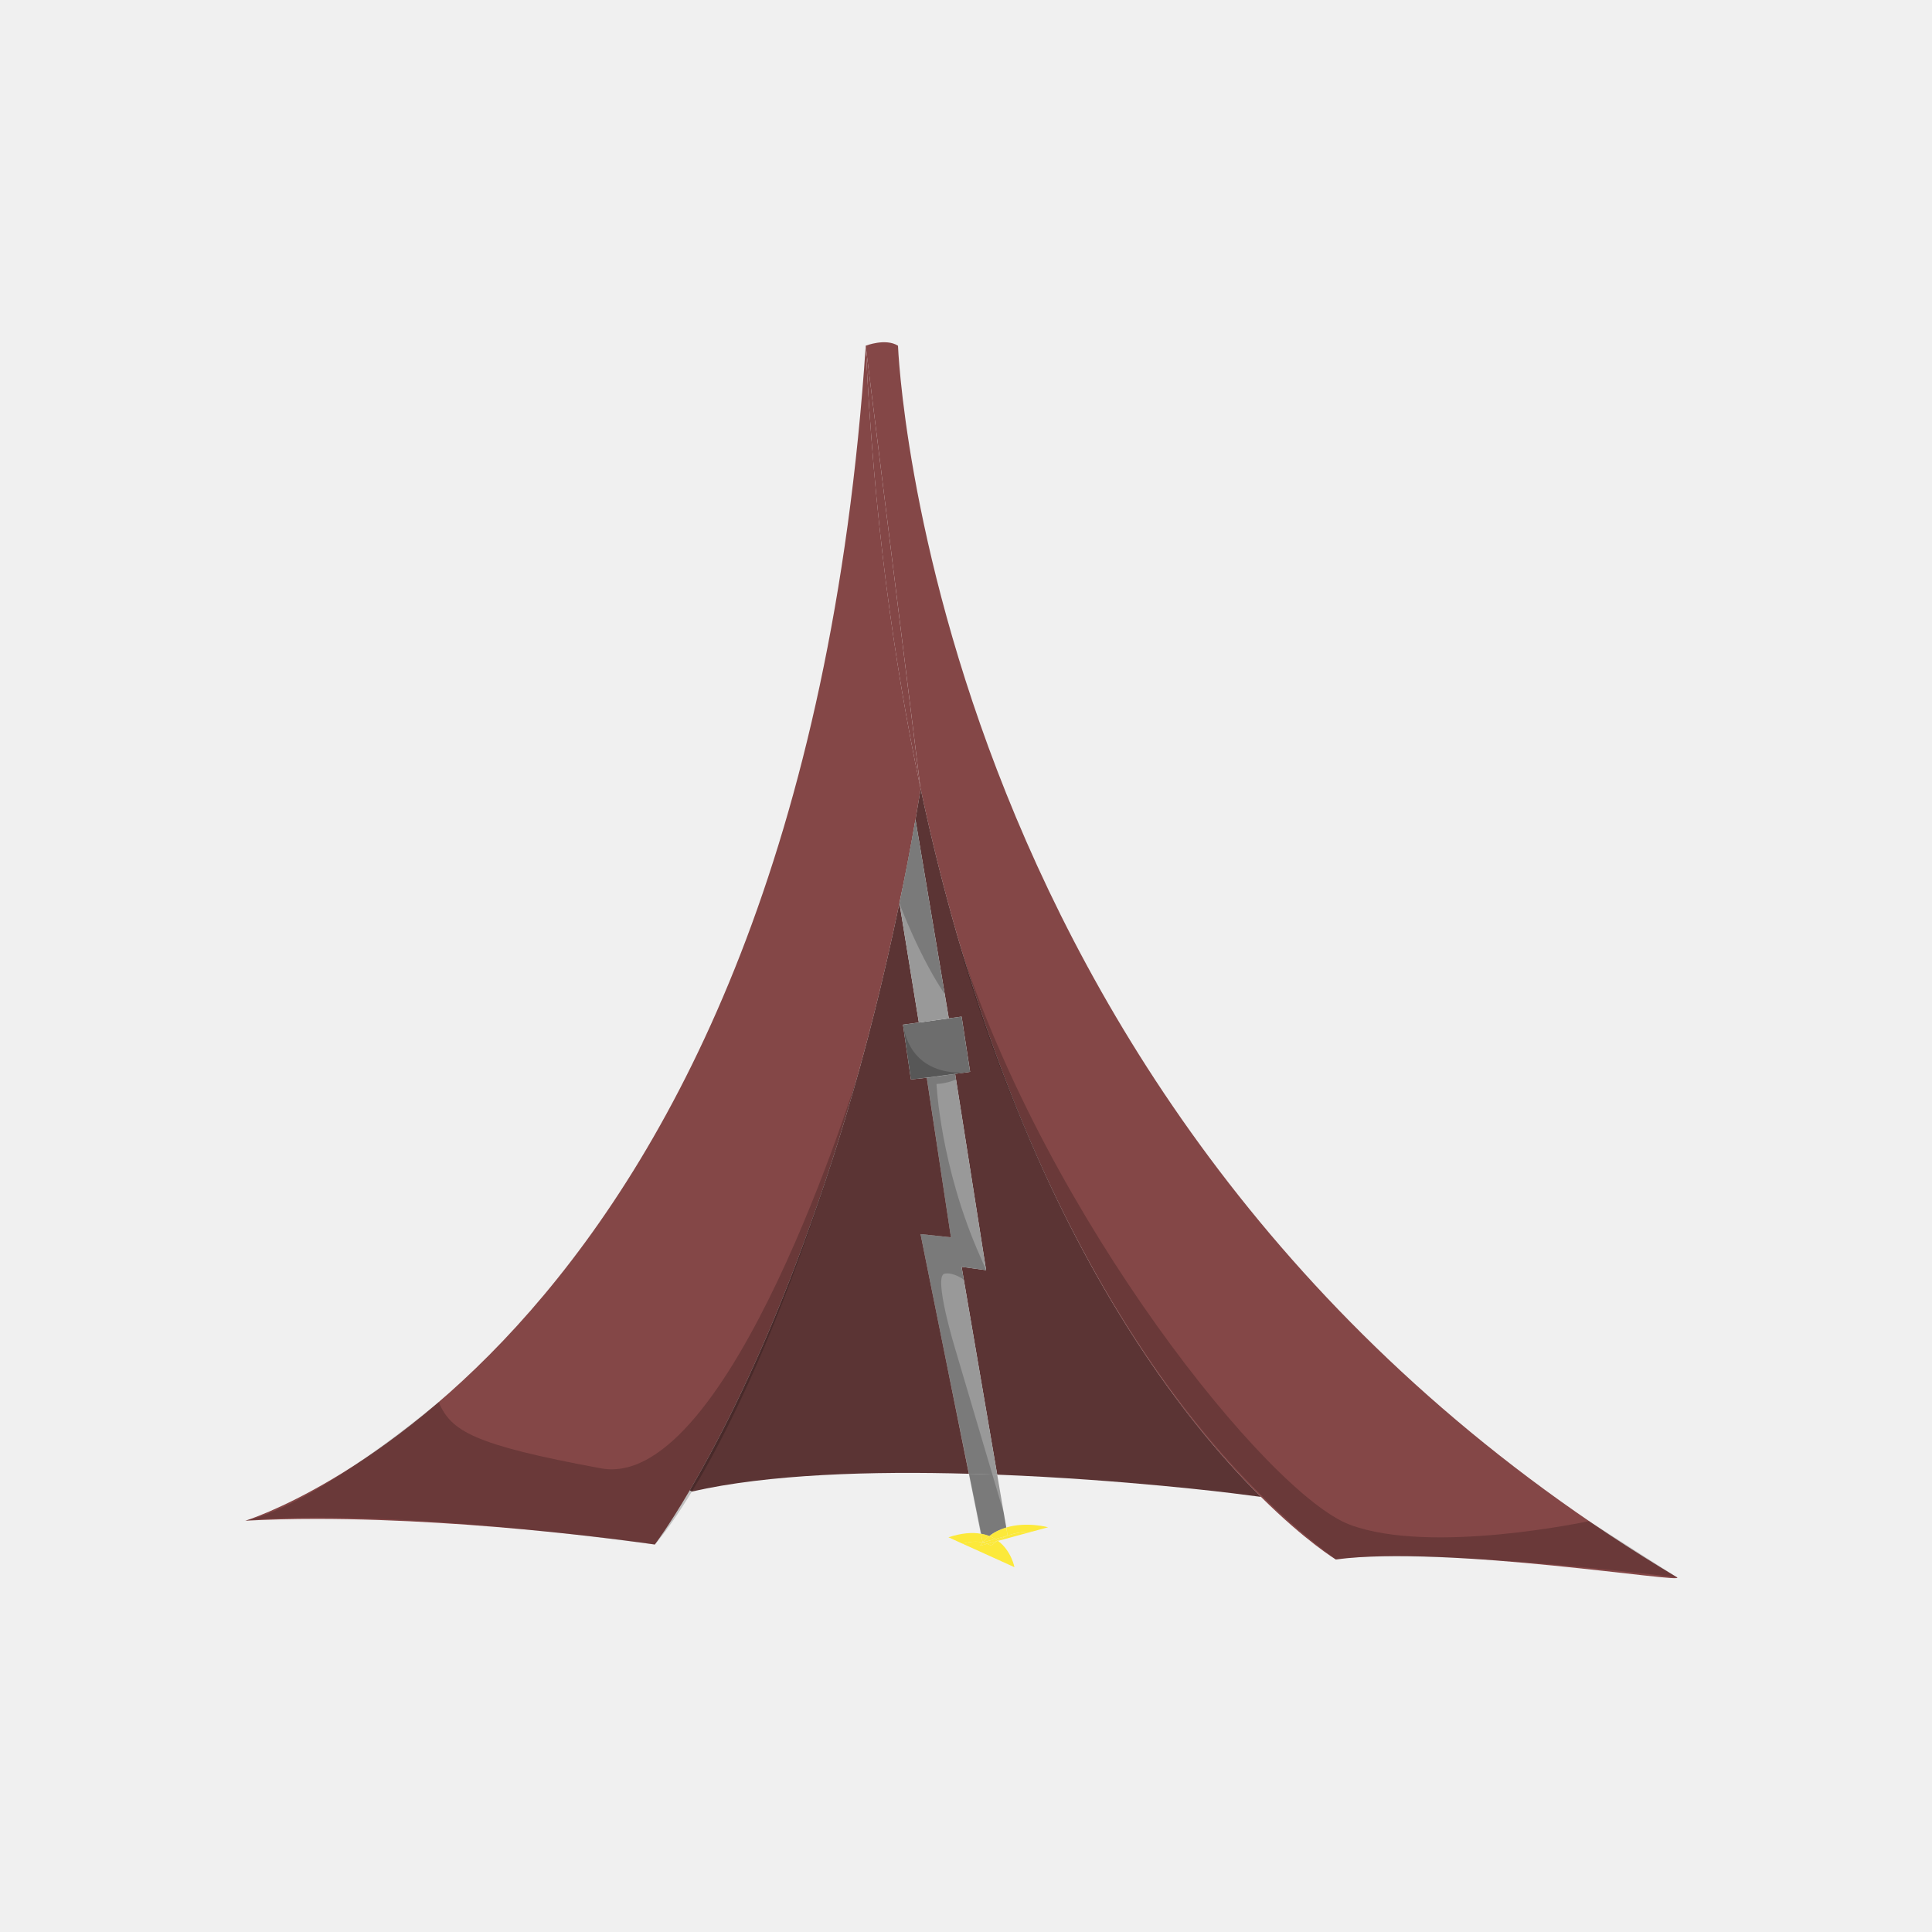
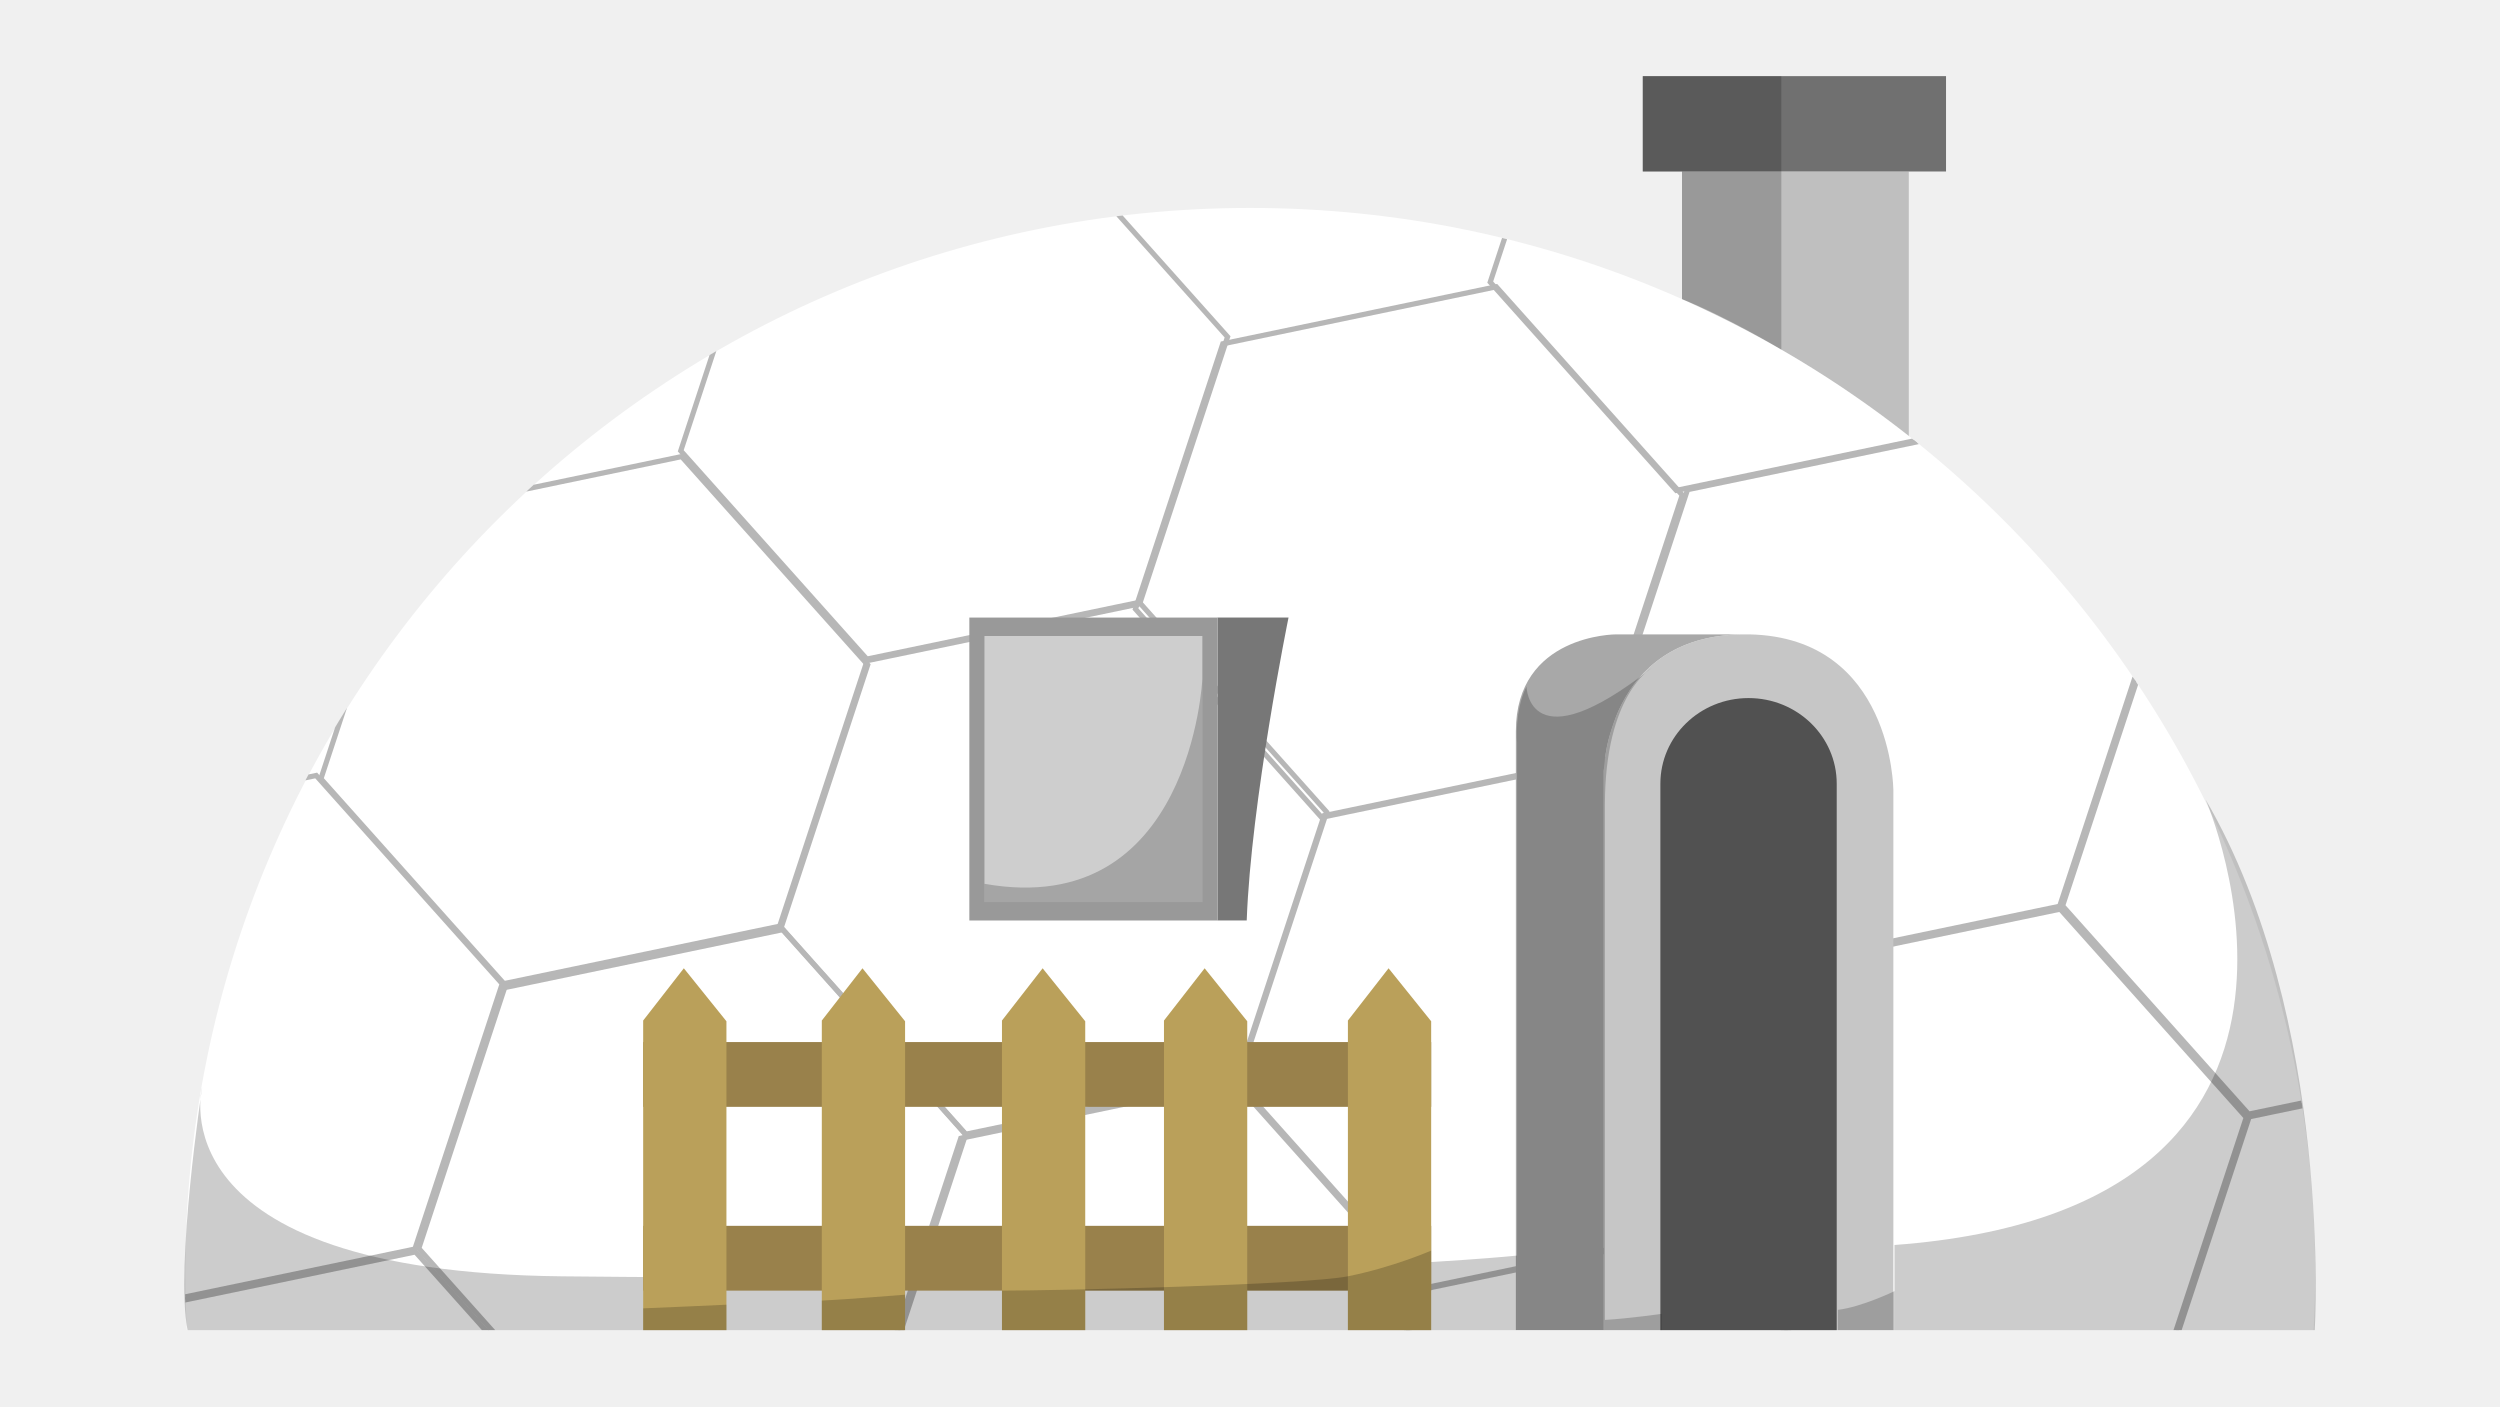
- <svg xmlns="http://www.w3.org/2000/svg" version="1.1" id="Laag_1" x="0px" y="0px" viewBox="0 0 1000 1000" style="enable-background:new 0 0 1000 1000;" xml:space="preserve">
+ <svg xmlns="http://www.w3.org/2000/svg" xmlns:xlink="http://www.w3.org/1999/xlink" version="1.1" x="0px" y="0px" viewBox="0 0 1920 1080" style="enable-background:new 0 0 1920 1080;" xml:space="preserve">
  <style type="text/css">
- 	.st0{fill:#844747;}
- 	.st1{fill:#5B3434;}
- 	.st2{fill:#999999;}
- 	.st3{fill:#FCE93A;}
- 	.st4{fill:#6D6D6D;}
- 	.st5{opacity:0.2;fill:#020202;}
+ 	.st0{display:none;}
+ 	.st1{display:inline;fill:#515151;stroke:#000000;stroke-width:4;stroke-miterlimit:10;}
+ 	.st2{display:inline;}
+ 	.st3{fill:#FFFFFF;}
+ 	.st4{clip-path:url(#SVGID_2_);}
+ 	.st5{fill:none;stroke:#B7B7B7;stroke-width:4;}
+ 	.st6{fill:#C6C6C6;}
+ 	.st7{fill:#A8A8A8;}
+ 	.st8{fill:#515151;}
+ 	.st9{opacity:0.2;}
+ 	.st10{clip-path:url(#SVGID_4_);}
+ 	.st11{fill:#99814B;}
+ 	.st12{fill:#BAA05A;}
+ 	.st13{fill:#777777;}
+ 	.st14{fill:#999999;}
+ 	.st15{fill:#CECECE;}
+ 	.st16{display:inline;opacity:0.2;}
+ 	.st17{fill:#BFBFBF;}
+ 	.st18{clip-path:url(#SVGID_6_);}
+ 	.st19{fill:#707070;}
+ 	.st20{clip-path:url(#SVGID_8_);}
+ 	.st21{fill:#878787;}
+ 	.st22{display:inline;opacity:0.2;fill:#020202;}
</style>
-   <g id="XMLID_1_">
-     <g>
-       <path class="st0" d="M448.08,178.94c0,0,10.33-4.05,16.72,0c0,0,15.02,405.67,403.2,637.46c6.22,3.76-119.42-16.96-176.57-9.21    c0,0-15.49-9.33-38.73-32.39c-20.48-20.3-47-51.29-74.11-95.89c-37.56-61.73-76.4-149.58-102.22-271.34L448.08,178.94z" />
-       <path class="st0" d="M357.01,771.39c-11.09,18.9-18.07,28.05-18.07,28.05s-89.37-13.26-175.11-13.26    c-12.44,0-24.82,0.29-36.85,0.94c0,0,286.37-86.91,321.11-608.18c4.11,86.97,14.32,162.78,28.28,228.62l0.12,1.06    c-0.88,5.28-1.76,10.5-2.64,15.61c-2.64,14.91-5.4,29.34-8.33,43.31C432.35,627.73,383.24,726.73,357.01,771.39z" />
-       <path class="st0" d="M476.36,407.56c-13.97-65.84-24.18-141.66-28.28-228.62L476.36,407.56z" />
-       <path class="st1" d="M652.7,774.79l-15.2-1.94c0,0-55.4-6.98-121.35-9.57l-18.43-107.56l12.68,1.7l-16.02-101.58l7.75-1.06    l-4.4-28.58l-6.63,0.88l-17.25-102.87c0.88-5.11,1.76-10.33,2.64-15.61l-0.12-1.06c25.82,121.76,64.67,209.61,102.22,271.34    C605.7,723.5,632.22,754.49,652.7,774.79z" />
-       <path class="st2" d="M501.48,762.82l-25-124.05l15.73,1.7l-12.5-82.62l14.67-2l16.02,101.58l-12.68-1.7l18.43,107.56    C511.28,763.11,506.41,762.94,501.48,762.82z" />
-       <path class="st1" d="M476.48,638.77l25,124.05c-49.88-1.41-103.75,0.12-143.36,9.21l-1.11-0.65    c26.23-44.66,75.35-143.65,108.5-303.85h0.06l10.03,61.73l-8.22,1.11l4.11,28.34l8.22-0.88l12.5,82.62L476.48,638.77z" />
-       <path class="st2" d="M516.15,763.29l4.69,27.35c-3.05,0.88-6.04,2.29-8.74,4.4c-1.35-0.53-2.82-0.94-4.4-1.17l-6.22-31.04    C506.41,762.94,511.28,763.11,516.15,763.29z" />
-       <path class="st3" d="M520.84,790.63c10.62-3.17,21.65-0.12,21.65-0.12l-8.22,2.23h-0.06c-3.52,0-8.16,0.41-12.68,2.11    L520.84,790.63z" />
-       <path class="st3" d="M534.22,792.75l-17.66,4.81c-0.06,0-0.06-0.06-0.12-0.06c1.64-1.11,3.34-2,5.11-2.64    C526.07,793.16,530.7,792.75,534.22,792.75z" />
-       <path class="st3" d="M520.84,790.63l0.7,4.23l-6.45,1.76c-0.94-0.65-1.94-1.11-2.99-1.58    C514.8,792.92,517.79,791.51,520.84,790.63z" />
-       <path class="st3" d="M515.09,796.62l6.45-1.76c-1.76,0.65-3.46,1.53-5.11,2.64C516.03,797.15,515.56,796.85,515.09,796.62z" />
-       <path class="st3" d="M516.56,797.56l-0.47,0.12c0.12-0.06,0.23-0.18,0.35-0.18C516.5,797.5,516.5,797.56,516.56,797.56z" />
-       <path class="st3" d="M515.09,796.62c0.47,0.23,0.94,0.53,1.35,0.88c-0.12,0-0.23,0.12-0.35,0.18l-5.16,1.41    c-0.7-0.29-1.47-0.53-2.29-0.7L515.09,796.62z" />
-       <path class="st3" d="M510.93,799.08l5.16-1.41c-1.06,0.7-2.05,1.53-2.99,2.41C512.45,799.73,511.75,799.38,510.93,799.08z" />
-       <path class="st3" d="M515.09,796.62l-6.45,1.76c1.06-1.29,2.23-2.35,3.46-3.34C513.16,795.51,514.15,795.97,515.09,796.62z" />
-       <path class="st3" d="M510.93,799.08l-3.64,1c0.41-0.59,0.88-1.17,1.35-1.7C509.46,798.56,510.22,798.79,510.93,799.08z" />
-       <path class="st3" d="M512.1,795.04c-1.23,1-2.41,2.05-3.46,3.34l-0.94-4.52C509.28,794.1,510.75,794.51,512.1,795.04z" />
-       <path class="st3" d="M525.07,811.17l-26.82-12.15c4.11-1.29,7.51-1.29,10.39-0.65c-0.47,0.53-0.94,1.11-1.35,1.7l3.64-1    c0.82,0.29,1.53,0.65,2.17,1c0.94-0.88,1.94-1.7,2.99-2.41l0.47-0.12C523.54,802.78,525.07,811.17,525.07,811.17z" />
-       <polygon class="st4" points="491.09,527.1 497.72,526.22 502.12,554.79 494.38,555.85 479.71,557.84 471.49,558.72 467.39,530.38     475.6,529.27   " />
-       <path class="st3" d="M508.64,798.38c-2.88-0.65-6.28-0.65-10.39,0.65l-7.34-3.34c6.87-2.23,12.38-2.64,16.78-1.82L508.64,798.38z" />
-       <path class="st2" d="M473.84,424.23l17.25,102.87l-15.49,2.17l-10.03-61.73h-0.06C468.44,453.57,471.2,439.13,473.84,424.23z" />
+   <g id="background" class="st0">
+     <rect class="st1" width="1920" height="1080" />
+   </g>
+   <g id="shadow" class="st0">
+     <g class="st2">
+       <g>
+         <path class="st3" d="M1811.01,983.06c0.79-14.89,1.21-29.88,1.21-44.96c0-461.78-374.35-836.12-836.12-836.12     S139.97,476.32,139.97,938.1c0,15.09,0.42,30.07,1.21,44.96H1811.01z" />
+         <g>
+           <defs>
+             <path id="SVGID_1_" d="M1811.02,983.06c0.78-14.83,1.2-29.75,1.2-44.78c0-461.88-374.43-836.31-836.31-836.31       S139.61,476.4,139.61,938.28c0,15.02,0.42,29.95,1.2,44.78H1811.02z" />
+           </defs>
+           <clipPath id="SVGID_2_">
+             <use xlink:href="#SVGID_1_" style="overflow:visible;" />
+           </clipPath>
+           <g class="st4">
+             <polygon class="st5" points="320.69,921.64 106.02,966.38 37.43,1174.66 183.51,1338.2 398.18,1293.46 466.77,1085.18      " />
+             <polygon class="st5" points="684.33,1039.25 469.66,1083.99 401.07,1292.26 547.15,1455.8 761.82,1411.06 830.41,1202.78             " />
+             <polygon class="st5" points="606.52,665.93 391.85,710.67 323.27,918.95 469.35,1082.49 684.02,1037.75 752.6,829.47      " />
+             <polygon class="st5" points="242.73,547.58 28.06,592.32 -40.53,800.6 105.55,964.14 320.22,919.4 388.81,711.12      " />
+             <polygon class="st5" points="963.5,787.67 748.84,832.41 680.25,1040.69 826.33,1204.23 1041,1159.49 1109.58,951.21      " />
+             <polygon class="st5" points="889.96,412.69 675.29,457.43 606.71,665.71 752.79,829.25 967.45,784.51 1036.04,576.23      " />
+             <polygon class="st5" points="529.67,297.18 315,341.92 246.41,550.2 392.49,713.74 607.16,669 675.75,460.72      " />
+             <polygon class="st5" points="812.22,39.66 597.55,84.4 528.96,292.68 675.04,456.22 889.71,411.48 958.3,203.2      " />
+             <polygon class="st5" points="1169.23,163.89 954.56,208.63 885.97,416.9 1032.05,580.44 1246.72,535.7 1315.31,327.42      " />
+             <polygon class="st5" points="1248.72,534.39 1034.05,579.13 965.47,787.41 1111.55,950.95 1326.22,906.21 1394.8,697.93             " />
+             <polygon class="st5" points="1326.07,905.5 1111.4,950.24 1042.81,1158.51 1188.89,1322.05 1403.56,1277.31 1472.15,1069.03             " />
+             <polygon class="st5" points="1612.08,652.49 1397.41,697.24 1328.82,905.51 1474.9,1069.05 1689.57,1024.31 1758.16,816.03             " />
+             <polygon class="st5" points="1975.09,770.84 1760.42,815.58 1691.83,1023.85 1837.91,1187.39 2052.58,1142.65 2121.17,934.37             " />
+             <polygon class="st5" points="1534.12,278.44 1319.45,323.18 1250.86,531.45 1396.94,694.99 1611.61,650.25 1680.2,441.97             " />
+             <polygon class="st5" points="1897.16,396.94 1682.49,441.68 1613.9,649.96 1759.98,813.5 1974.65,768.76 2043.24,560.48             " />
+             <polygon class="st5" points="1447.8,-92.81 1233.13,-48.06 1164.54,160.21 1310.62,323.75 1525.29,279.01 1593.88,70.73             " />
+           </g>
+         </g>
+         <g>
+           <g id="XMLID_1_">
+             <g>
+               <path class="st6" d="M1481.03,558.82v424.24h-227.36V543.89c0,0,2.42-105.47,108.32-107.07h6.24        C1480.29,439.31,1481.03,558.82,1481.03,558.82z" />
+               <path class="st7" d="M1263.3,436.81h98.69c-105.9,1.6-108.32,107.07-108.32,107.07v439.17h-68.98c0,0,0-385.13,0-470.09        C1184.69,436.89,1262.99,436.81,1263.3,436.81z" />
+             </g>
+             <g>
+ 					</g>
+           </g>
+         </g>
+         <path class="st8" d="M1367.35,486.8c-38.23,0-69.23,30.1-69.23,67.22v429.03h138.45V554.03     C1436.58,516.9,1405.59,486.8,1367.35,486.8z" />
+       </g>
+       <g>
+         <path class="st9" d="M1725.26,566.39c0,0,140.21,321.32-244.23,349.84v66.84h329.98     C1811.01,983.06,1825.83,739.14,1725.26,566.39z" />
+         <path class="st9" d="M1184.68,924.55c0,0-208.77,21.94-749.71,16.29C112.93,937.47,152.3,792.36,152.3,792.36     s-21.32,140.66-11.5,190.7h1043.88V924.55z" />
+         <path class="st9" d="M1481.03,952.44c0,0-25.6,12.44-44.45,14.7v15.92h44.45V952.44z" />
+         <path class="st9" d="M1298.13,970.3c0,0-25.32,3.63-44.45,4.76v8h44.45V970.3z" />
+         <path class="st9" d="M1290.19,463.36c0,0-36.52,20.56-36.52,107.23c0,139.35,0,412.47,0,412.47h-68.99V521.84     c0,0-2.27-24.72,7.4-44.14C1192.08,477.7,1193.33,539.52,1290.19,463.36z" />
+       </g>
+     </g>
+   </g>
+   <g id="shad_fences">
+     <g class="st0">
+       <g class="st2">
+         <g>
+           <path class="st3" d="M1806.07,1004.11c0.8-15.06,1.22-30.22,1.22-45.48c0-467.11-378.67-845.77-845.77-845.77      S115.75,491.52,115.75,958.63c0,15.26,0.43,30.42,1.22,45.48H1806.07z" />
+           <g>
+             <defs>
+               <path id="SVGID_3_" d="M1806.08,1004.11c0.79-15,1.21-30.1,1.21-45.3c0-467.21-378.75-845.96-845.96-845.96        S115.38,491.6,115.38,958.81c0,15.2,0.42,30.3,1.21,45.3H1806.08z" />
+             </defs>
+             <clipPath id="SVGID_4_">
+               <use xlink:href="#SVGID_3_" style="overflow:visible;" />
+             </clipPath>
+             <g class="st10">
+               <polygon class="st5" points="298.55,941.98 81.4,987.24 12.02,1197.92 159.79,1363.34 376.93,1318.09 446.31,1107.41               " />
+               <polygon class="st5" points="666.38,1060.94 449.24,1106.2 379.86,1316.88 527.63,1482.3 744.77,1437.05 814.15,1226.36               " />
+               <polygon class="st5" points="587.68,683.32 370.54,728.57 301.16,939.26 448.92,1104.68 666.07,1059.42 735.45,848.74               " />
+               <polygon class="st5" points="219.69,563.6 2.54,608.86 -66.84,819.54 80.93,984.97 298.07,939.71 367.45,729.03       " />
+               <polygon class="st5" points="948.78,806.46 731.64,851.72 662.26,1062.4 810.02,1227.82 1027.17,1182.57 1096.55,971.88               " />
+               <polygon class="st5" points="874.39,427.15 657.25,472.41 587.87,683.09 735.63,848.52 952.78,803.26 1022.16,592.58               " />
+               <polygon class="st5" points="509.94,310.31 292.8,355.57 223.42,566.25 371.18,731.67 588.33,686.42 657.71,475.74       " />
+               <polygon class="st5" points="795.75,49.82 578.6,95.08 509.22,305.76 656.99,471.18 874.14,425.93 943.52,215.25       " />
+               <polygon class="st5" points="1156.88,175.48 939.73,220.74 870.36,431.42 1018.12,596.84 1235.27,551.58 1304.65,340.9               " />
+               <polygon class="st5" points="1237.29,550.26 1020.15,595.52 950.77,806.2 1098.53,971.62 1315.68,926.36 1385.06,715.68               " />
+               <polygon class="st5" points="1315.53,925.65 1098.38,970.9 1029.01,1181.58 1176.77,1347.01 1393.92,1301.75 1463.3,1091.07               " />
+               <polygon class="st5" points="1604.84,669.73 1387.7,714.98 1318.32,925.66 1466.08,1091.09 1683.23,1045.83 1752.61,835.15               " />
+               <polygon class="st5" points="1972.04,789.43 1754.89,834.69 1685.51,1045.37 1833.28,1210.8 2050.42,1165.54 2119.8,954.86               " />
+               <polygon class="st5" points="1525.98,291.35 1308.84,336.61 1239.46,547.29 1387.22,712.71 1604.37,667.46 1673.75,456.77               " />
+               <polygon class="st5" points="1893.21,411.22 1676.07,456.48 1606.69,667.16 1754.45,832.59 1971.6,787.33 2040.98,576.65               " />
+               <polygon class="st5" points="1438.66,-84.17 1221.52,-38.92 1152.14,171.76 1299.91,337.19 1517.05,291.93 1586.43,81.25               " />
+             </g>
+           </g>
+           <g>
+             <g id="XMLID_2_">
+               <g>
+                 <path class="st6" d="M1472.27,574.96v429.13h-229.99V559.86c0,0,2.45-106.69,109.57-108.31h6.31         C1471.52,454.07,1472.27,574.96,1472.27,574.96z" />
+                 <path class="st7" d="M1252.02,451.55h99.83c-107.13,1.62-109.57,108.31-109.57,108.31v444.24h-69.77c0,0,0-389.57,0-475.52         C1172.51,451.63,1251.71,451.55,1252.02,451.55z" />
+               </g>
+               <g>
+ 						</g>
+             </g>
+           </g>
+           <path class="st8" d="M1357.29,502.12c-38.67,0-70.03,30.44-70.03,68v433.98h140.05V570.12      C1427.32,532.57,1395.97,502.12,1357.29,502.12z" />
+         </g>
+       </g>
+       <g class="st2">
+         <path class="st9" d="M1718.06,584.4c0,0,141.83,325.03-247.04,353.87v67.61h333.79C1804.8,1005.88,1819.79,759.14,1718.06,584.4z     " />
+         <path class="st9" d="M1171.24,946.69c0,0-211.18,22.19-758.36,16.47c-325.76-3.4-285.93-150.19-285.93-150.19     s-21.56,142.28-11.63,192.9h1055.92V946.69z" />
+         <path class="st9" d="M1471.01,974.91c0,0-25.89,12.58-44.97,14.87v16.1h44.97V974.91z" />
+         <path class="st9" d="M1285.99,992.97c0,0-25.62,3.67-44.97,4.82v8.1h44.97V992.97z" />
+         <path class="st9" d="M1277.97,480.18c0,0-36.94,20.8-36.94,108.47c0,140.96,0,417.23,0,417.23h-69.79V539.34     c0,0-2.3-25,7.48-44.64C1178.73,494.69,1179.98,557.22,1277.97,480.18z" />
+       </g>
+       <g class="st2">
+         <rect x="479.38" y="775.32" class="st11" width="625.85" height="51.46" />
+         <rect x="479.38" y="921.29" class="st11" width="625.85" height="51.46" />
+         <polygon class="st12" points="1105.23,1004.11 1105.23,758.81 1071.39,716.73 1039.09,758.23 1039.09,1004.11    " />
+         <polygon class="st12" points="959.14,1004.11 959.14,758.81 925.3,716.73 893.01,758.23 893.01,1004.11    " />
+         <polygon class="st12" points="830.48,1004.11 830.48,758.81 796.64,716.73 764.35,758.23 764.35,1004.11    " />
+         <polygon class="st12" points="687.39,1004.11 687.39,758.81 653.56,716.73 621.26,758.23 621.26,1004.11    " />
+         <polygon class="st12" points="545.51,1004.11 545.51,758.81 511.67,716.73 479.38,758.23 479.38,1004.11    " />
+         <path class="st13" d="M991.94,438.18c0,0-29.82,146.01-33.21,240.59H935.5V438.18H991.94z" />
+         <rect x="738.44" y="438.18" class="st14" width="197.06" height="240.59" />
+         <rect x="750.45" y="452.84" class="st15" width="173.05" height="211.28" />
+       </g>
+       <path class="st16" d="M1105.23,940.97c0,0-30.71,13.35-66.13,20.39c-34.4,6.84-230.85,11.39-274.75,11.39v31.36h66.13v-31.36    h62.53v31.36h66.13v-31.36h79.95v31.36h66.13V940.97z" />
+       <path class="st16" d="M687.39,975.96c0,0-49.33,3.98-66.13,4.7v23.44h66.13V975.96z" />
+       <path class="st16" d="M545.51,983.92c0,0-54.81,2.53-66.13,2.89v17.29h66.13V983.92z" />
+       <path class="st16" d="M923.5,486.87c0,0-8.78,191.91-173.05,162.77v14.48H923.5V486.87z" />
+       <path class="st2" d="M1067.67,548.81" />
    </g>
    <g>
- 	</g>
+       <polygon class="st17" points="1291.78,229.72 1291.78,131.71 1368.06,131.71 1465.95,131.71 1465.95,334.8 1291.78,334.8   " />
+       <g>
+         <path class="st3" d="M1776.85,1021.53c0.77-14.56,1.18-29.22,1.18-43.98c0-451.69-366.17-817.85-817.85-817.85     S142.33,525.86,142.33,977.55c0,14.76,0.41,29.41,1.18,43.98H1776.85z" />
+         <g>
+           <defs>
+             <path id="SVGID_5_" d="M1776.86,1021.53c0.77-14.5,1.17-29.1,1.17-43.8c0-451.79-366.24-818.03-818.03-818.03       S141.97,525.94,141.97,977.73c0,14.7,0.41,29.3,1.17,43.8H1776.86z" />
+           </defs>
+           <clipPath id="SVGID_6_">
+             <use xlink:href="#SVGID_5_" style="overflow:visible;" />
+           </clipPath>
+           <g class="st18">
+             <polygon class="st5" points="319.09,961.45 109.11,1005.22 42.02,1208.94 184.91,1368.91 394.89,1325.14 461.98,1121.42             " />
+             <polygon class="st5" points="674.78,1076.48 464.81,1120.25 397.72,1323.97 540.61,1483.94 750.58,1440.18 817.67,1236.45             " />
+             <polygon class="st5" points="598.68,711.33 388.7,755.09 321.61,958.82 464.5,1118.78 674.48,1075.02 741.57,871.29      " />
+             <polygon class="st5" points="242.83,595.57 32.86,639.33 -34.23,843.06 108.66,1003.02 318.63,959.26 385.72,755.53      " />
+             <polygon class="st5" points="947.86,830.41 737.88,874.17 670.79,1077.9 813.68,1237.86 1023.66,1194.1 1090.75,990.37             " />
+             <polygon class="st5" points="875.92,463.62 665.95,507.38 598.86,711.11 741.75,871.07 951.72,827.31 1018.81,623.58      " />
+             <polygon class="st5" points="523.5,350.64 313.53,394.4 246.44,598.13 389.33,758.09 599.3,714.33 666.39,510.6      " />
+             <polygon class="st5" points="799.88,98.74 589.9,142.51 522.81,346.23 665.7,506.2 875.68,462.44 942.77,258.71      " />
+             <polygon class="st5" points="1149.09,220.25 939.11,264.02 872.02,467.74 1014.91,627.71 1224.89,583.95 1291.98,380.22             " />
+             <polygon class="st5" points="1226.85,582.66 1016.87,626.43 949.78,830.15 1092.67,990.12 1302.65,946.35 1369.73,742.63             " />
+             <polygon class="st5" points="1302.5,945.66 1092.52,989.42 1025.44,1193.15 1168.32,1353.11 1378.3,1309.35 1445.39,1105.62             " />
+             <polygon class="st5" points="1582.26,698.19 1372.29,741.95 1305.2,945.68 1448.08,1105.64 1658.06,1061.88 1725.15,858.15             " />
+             <polygon class="st5" points="1937.34,813.94 1727.36,857.7 1660.27,1061.43 1803.16,1221.39 2013.14,1177.63 2080.22,973.9             " />
+             <polygon class="st5" points="1506.01,332.3 1296.03,376.06 1228.94,579.79 1371.83,739.75 1581.81,695.99 1648.89,492.26             " />
+             <polygon class="st5" points="1861.11,448.22 1651.14,491.98 1584.05,695.71 1726.93,855.67 1936.91,811.91 2004,608.18             " />
+             <polygon class="st5" points="1421.57,-30.83 1211.59,12.94 1144.5,216.66 1287.39,376.63 1497.37,332.86 1564.46,129.14             " />
+           </g>
+         </g>
+         <g>
+           <g id="XMLID_3_">
+             <g>
+               <path class="st6" d="M1454.1,606.55v414.97h-222.4V591.94c0,0,2.33-103.17,105.92-104.73h6.1        C1453.33,489.65,1454.1,606.55,1454.1,606.55z" />
+               <path class="st7" d="M1241.08,487.2h96.53c-103.59,1.56-105.92,104.73-105.92,104.73v429.57h-67.51c0,0,0-376.71,0-459.82        C1164.19,487.28,1240.78,487.2,1241.08,487.2z" />
+             </g>
+             <g>
+ 					</g>
+           </g>
+         </g>
+         <path class="st8" d="M1342.88,536.12c-37.4,0-67.71,29.44-67.71,65.76v419.66h135.43V601.87     C1410.6,565.56,1380.28,536.12,1342.88,536.12z" />
+       </g>
+       <rect x="1261.65" y="58.47" class="st19" width="232.9" height="73.23" />
+       <g>
+         <path class="st9" d="M1693.86,613.96c0,0,137.15,314.3-238.89,342.19v65.38h322.77     C1777.74,1021.53,1792.24,782.94,1693.86,613.96z" />
+         <path class="st9" d="M1165.1,964.29c0,0-204.2,21.46-733.33,15.93c-315-3.29-276.49-145.23-276.49-145.23     s-20.85,137.58-11.25,186.53H1165.1V964.29z" />
+         <path class="st9" d="M1454.97,991.58c0,0-25.04,12.17-43.48,14.38v15.57h43.48V991.58z" />
+         <path class="st9" d="M1276.06,1009.04c0,0-24.77,3.55-43.48,4.66v7.83h43.48V1009.04z" />
+         <path class="st9" d="M1268.3,513.18c0,0-35.72,20.11-35.72,104.89c0,136.3,0,403.46,0,403.46h-67.48V570.39     c0,0-2.22-24.18,7.24-43.17C1172.34,527.22,1173.55,587.68,1268.3,513.18z" />
+       </g>
+       <rect x="1261.65" y="58.47" class="st9" width="106.41" height="73.23" />
+       <path class="st9" d="M1291.78,229.72v-98.02h76.28v136.8C1368.06,268.51,1327.21,243.78,1291.78,229.72z" />
+       <g>
+         <rect x="493.95" y="800.3" class="st11" width="605.19" height="49.76" />
+         <rect x="493.95" y="941.44" class="st11" width="605.19" height="49.76" />
+         <polygon class="st12" points="1099.14,1021.53 1099.14,784.33 1066.42,743.64 1035.19,783.77 1035.19,1021.53    " />
+         <polygon class="st12" points="957.88,1021.53 957.88,784.33 925.16,743.64 893.93,783.77 893.93,1021.53    " />
+         <polygon class="st12" points="833.46,1021.53 833.46,784.33 800.74,743.64 769.51,783.77 769.51,1021.53    " />
+         <polygon class="st12" points="695.1,1021.53 695.1,784.33 662.38,743.64 631.15,783.77 631.15,1021.53    " />
+         <polygon class="st12" points="557.9,1021.53 557.9,784.33 525.18,743.64 493.95,783.77 493.95,1021.53    " />
+         <path class="st13" d="M989.59,474.29c0,0-28.83,141.19-32.11,232.65h-22.46V474.29H989.59z" />
+         <rect x="744.46" y="474.29" class="st14" width="190.56" height="232.65" />
+         <rect x="756.07" y="488.46" class="st15" width="167.34" height="204.3" />
+       </g>
+       <path class="st9" d="M1099.14,960.47c0,0-29.7,12.91-63.95,19.72c-33.26,6.61-223.23,11.01-265.68,11.01v30.33h63.95V991.2h60.46    v30.33h63.95V991.2h77.31v30.33h63.95V960.47z" />
+       <path class="st9" d="M695.1,994.31c0,0-47.7,3.85-63.95,4.55v22.67h63.95V994.31z" />
+       <path class="st9" d="M557.9,1002.01c0,0-53,2.45-63.95,2.8v16.72h63.95V1002.01z" />
+       <path class="st9" d="M923.41,521.37c0,0-8.49,185.57-167.34,157.39v14h167.34V521.37z" />
+       <path d="M1062.82,581.27" />
+     </g>
+     <g class="st0">
+       <g class="st2">
+         <polygon class="st17" points="1589.38,690.92 1589.38,651.54 1620.03,651.54 1659.35,651.54 1659.35,733.13 1589.38,733.13         " />
+         <g>
+           <path class="st3" d="M1784.25,1009.01c0.31-5.85,0.48-11.74,0.48-17.67c0-181.46-147.1-328.55-328.55-328.55      s-328.55,147.1-328.55,328.55c0,5.93,0.17,11.82,0.48,17.67H1784.25z" />
+           <g>
+             <defs>
+               <path id="SVGID_7_" d="M1784.25,1009.01c0.31-5.83,0.47-11.69,0.47-17.6c0-181.5-147.13-328.63-328.63-328.63        s-328.63,147.13-328.63,328.63c0,5.9,0.16,11.77,0.47,17.6H1784.25z" />
+             </defs>
+             <clipPath id="SVGID_8_">
+               <use xlink:href="#SVGID_7_" style="overflow:visible;" />
+             </clipPath>
+             <g class="st20">
+               <polygon class="st5" points="1198.63,984.88 1114.27,1002.46 1087.32,1084.3 1144.72,1148.56 1229.08,1130.98         1256.03,1049.14       " />
+               <polygon class="st5" points="1341.52,1031.09 1257.17,1048.67 1230.21,1130.51 1287.62,1194.77 1371.97,1177.19         1398.92,1095.35       " />
+               <polygon class="st5" points="1310.95,884.39 1226.59,901.97 1199.64,983.82 1257.04,1048.08 1341.4,1030.5 1368.35,948.66               " />
+               <polygon class="st5" points="1167.99,837.89 1083.64,855.47 1056.69,937.31 1114.09,1001.58 1198.44,983.99 1225.39,902.15               " />
+               <polygon class="st5" points="1451.22,932.23 1366.87,949.81 1339.92,1031.65 1397.32,1095.92 1481.67,1078.34 1508.62,996.49               " />
+               <polygon class="st5" points="1422.32,784.88 1337.97,802.46 1311.02,884.31 1368.42,948.57 1452.77,930.99 1479.73,849.14               " />
+               <polygon class="st5" points="1280.75,739.49 1196.39,757.07 1169.44,838.92 1226.84,903.18 1311.2,885.6 1338.15,803.76               " />
+               <polygon class="st5" points="1391.77,638.3 1307.42,655.88 1280.47,737.73 1337.87,801.99 1422.22,784.41 1449.18,702.56               " />
+               <polygon class="st5" points="1532.06,687.12 1447.71,704.7 1420.76,786.54 1478.16,850.8 1562.51,833.22 1589.46,751.38               " />
+               <polygon class="st5" points="1563.3,832.71 1478.94,850.29 1451.99,932.13 1509.4,996.39 1593.75,978.81 1620.7,896.97               " />
+               <polygon class="st5" points="1593.69,978.53 1509.34,996.11 1482.39,1077.95 1539.79,1142.22 1624.14,1124.64         1651.09,1042.79       " />
+               <polygon class="st5" points="1706.08,879.11 1621.73,896.69 1594.77,978.54 1652.18,1042.8 1736.53,1025.22 1763.48,943.38               " />
+               <polygon class="st5" points="1848.72,925.62 1764.37,943.2 1737.42,1025.04 1794.82,1089.3 1879.17,1071.72 1906.12,989.88               " />
+               <polygon class="st5" points="1675.44,732.13 1591.09,749.71 1564.14,831.55 1621.54,895.81 1705.9,878.23 1732.85,796.39               " />
+               <polygon class="st5" points="1818.1,778.69 1733.75,796.27 1706.8,878.12 1764.2,942.38 1848.55,924.8 1875.5,842.96               " />
+               <polygon class="st5" points="1641.52,586.25 1557.17,603.83 1530.22,685.67 1587.62,749.93 1671.98,732.35 1698.93,650.51               " />
+             </g>
+           </g>
+           <g>
+             <g id="XMLID_4_">
+               <g>
+                 <path class="st6" d="M1654.58,1009.01h-89.34V836.43c0,0,0.95-41.45,42.56-42.07h2.45c44.04,0.98,44.33,47.94,44.33,47.94         V1009.01z" />
+                 <path class="st7" d="M1565.24,836.43v172.57h-27.1c0,0,0-151.34,0-184.72c0-29.89,30.77-29.92,30.89-29.92h38.78         C1566.19,794.99,1565.24,836.43,1565.24,836.43z" />
+               </g>
+               <g>
+ 						</g>
+             </g>
+           </g>
+           <path class="st8" d="M1609.91,814.01c-15.02,0-27.2,11.83-27.2,26.42v168.59h54.41V840.42      C1637.12,825.83,1624.94,814.01,1609.91,814.01z" />
+         </g>
+         <rect x="1577.28" y="622.12" class="st19" width="93.56" height="29.42" />
+         <g>
+           <path class="st9" d="M1750.91,845.28c0,0,55.1,126.26-95.97,137.47v26.26h129.66C1784.61,1009.01,1790.43,913.16,1750.91,845.28      z" />
+           <path class="st9" d="M1538.49,986.02c0,0-82.03,8.62-294.6,6.4c-126.55-1.32-111.07-58.34-111.07-58.34s-8.38,55.27-4.52,74.94      h410.19V986.02z" />
+           <path class="st9" d="M1654.94,996.98c0,0-10.06,4.89-17.47,5.78v6.26h17.47V996.98z" />
+           <path class="st9" d="M1583.07,1003.99c0,0-9.95,1.43-17.47,1.87v3.14h17.47V1003.99z" />
+           <path class="st9" d="M1579.95,804.79c0,0-14.35,8.08-14.35,42.14c0,54.76,0,162.08,0,162.08h-27.11V827.77      c0,0-0.89-9.71,2.91-17.34C1541.4,810.43,1541.89,834.72,1579.95,804.79z" />
+         </g>
+         <rect x="1577.28" y="622.12" class="st9" width="42.75" height="29.42" />
+         <path class="st9" d="M1589.38,690.92v-39.38h30.65v54.96C1620.03,706.5,1603.62,696.57,1589.38,690.92z" />
+         <g>
+           <rect x="1268.87" y="920.13" class="st11" width="243.12" height="19.99" />
+           <rect x="1268.87" y="976.84" class="st11" width="243.12" height="19.99" />
+           <polygon class="st12" points="1512,1009.01 1512,913.72 1498.85,897.37 1486.3,913.49 1486.3,1009.01     " />
+           <polygon class="st12" points="1455.25,1009.01 1455.25,913.72 1442.1,897.37 1429.55,913.49 1429.55,1009.01     " />
+           <polygon class="st12" points="1405.27,1009.01 1405.27,913.72 1392.12,897.37 1379.58,913.49 1379.58,1009.01     " />
+           <polygon class="st12" points="1349.68,1009.01 1349.68,913.72 1336.54,897.37 1323.99,913.49 1323.99,1009.01     " />
+           <polygon class="st12" points="1294.56,1009.01 1294.56,913.72 1281.42,897.37 1268.87,913.49 1268.87,1009.01     " />
+           <path class="st13" d="M1467.99,789.17c0,0-11.58,56.72-12.9,93.46h-9.02v-93.46H1467.99z" />
+           <rect x="1369.51" y="789.17" class="st14" width="76.55" height="93.46" />
+           <rect x="1374.17" y="794.86" class="st15" width="67.23" height="82.07" />
+         </g>
+         <path class="st9" d="M1512,984.48c0,0-11.93,5.19-25.69,7.92c-13.36,2.66-89.68,4.42-106.73,4.42v12.18h25.69v-12.18h24.29v12.18     h25.69v-12.18h31.06v12.18H1512V984.48z" />
+         <path class="st9" d="M1349.68,998.08c0,0-19.16,1.55-25.69,1.83v9.11h25.69V998.08z" />
+         <path class="st9" d="M1294.56,1001.17c0,0-21.29,0.98-25.69,1.12v6.72h25.69V1001.17z" />
+         <path class="st9" d="M1441.4,808.08c0,0-3.41,74.55-67.22,63.23v5.63h67.22V808.08z" />
+         <path d="M1497.41,832.14" />
+       </g>
+       <g class="st2">
+         <path class="st7" d="M1372.61,603.58c-3.21-1.92-6.67-3.39-10.37-4.32c-27.32-6.83-57.02,17.86-66.33,55.14     c-9.31,37.28,5.29,73.03,32.61,79.86c18.73,6.92,69.01-8.57,82.01-51.23C1424.86,636.01,1390.72,612.46,1372.61,603.58z" />
+         <ellipse transform="matrix(0.2424 -0.9702 0.9702 0.2424 372.2785 1810.11)" class="st6" cx="1345.1" cy="666.7" rx="69.58" ry="50.71" />
+       </g>
+       <g class="st2">
+         <path class="st21" d="M1337.47,735.32l1.81-13.91l-12.67-20.31c0,0,6.27-12.82,5.89-19.01c0,0-10.86,4.07-18.14,18.24     l12.95,20.24l-3.35,12.26C1323.96,732.82,1331.05,735.86,1337.47,735.32z" />
+         <circle class="st21" cx="1333.9" cy="680.18" r="5.18" />
+       </g>
+       <path class="st22" d="M1395.13,638.29c0,0-9.21,80.25-56.78,90.21l-0.89,6.82c0,0,18.68,0.42,35.47-16.8s22.55-41.17,23.6-51.82    C1398.09,650.9,1395.13,638.29,1395.13,638.29z" />
+     </g>
  </g>
-   <path class="st5" d="M822.48,787.33c0,0-81.69,17.61-123.78,1.87C656.61,773.45,541.99,630.78,496.36,488  c0,0,55,215.52,195.08,319.18c0,0,34.95-7.41,176.55,9.25L822.48,787.33z" />
-   <path class="st5" d="M444.17,555.88c0,0-66.24,216.44-133.11,204.13c-66.87-12.31-77.51-19.42-84.02-34.29  c0,0-63.39,53.53-100.06,61.38c0,0,58.76-8.15,211.93,12.35C338.92,799.45,391.76,742.4,444.17,555.88z" />
-   <path class="st5" d="M473.85,424.2l-8.3,43.35c0,0,10.04,27.14,23.44,47.02L473.85,424.2z" />
-   <path class="st5" d="M467.37,530.4l4.13,28.32l30.62-3.95C502.12,554.77,472.49,560.18,467.37,530.4z" />
-   <path class="st5" d="M494.81,558.72c0,0-4.16,2.05-10.07,2.36c0,0,1.91,42.67,22.62,89.3l3.06,7.06l-12.72-1.69l1.12,6.55  c0,0-5.55-4.02-9.97-3.03c-5.92,1.33,5.6,39.05,5.6,39.05l25.07,84.71l1.31,7.61c0,0-5.76,1.64-8.74,4.42c0,0-2.91-1-4.13-1.19  l-19.48-95.54l-11.99-59.58l15.7,1.71l-12.4-82.52l14.65-2.07L494.81,558.72z" />
</svg>
